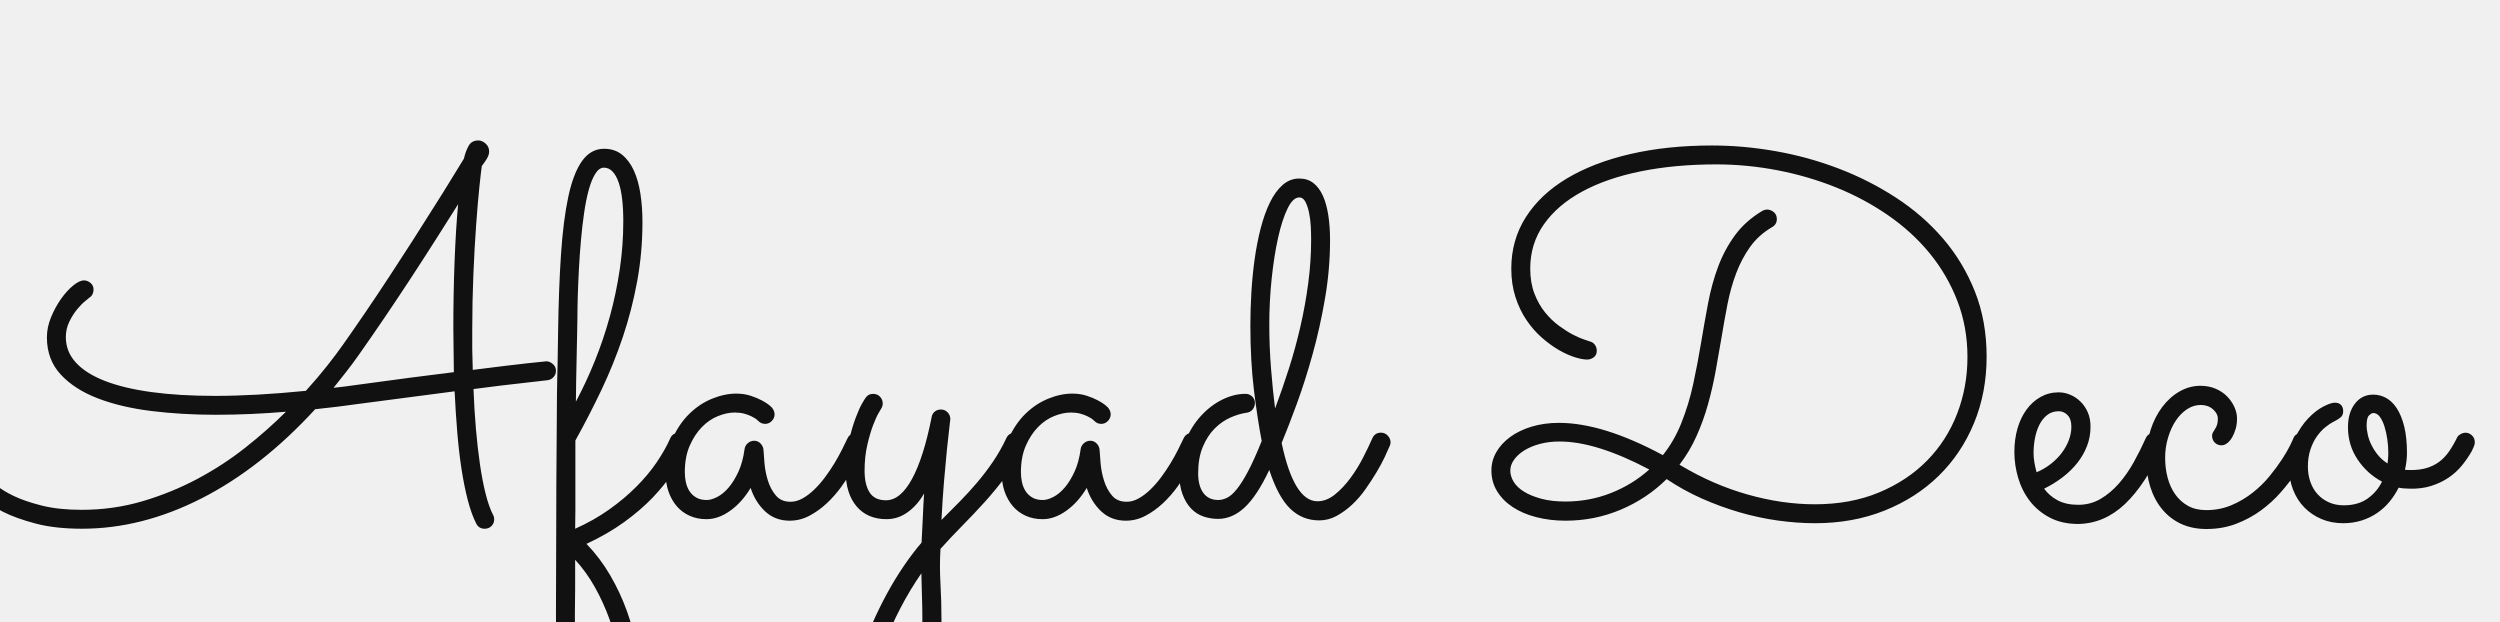
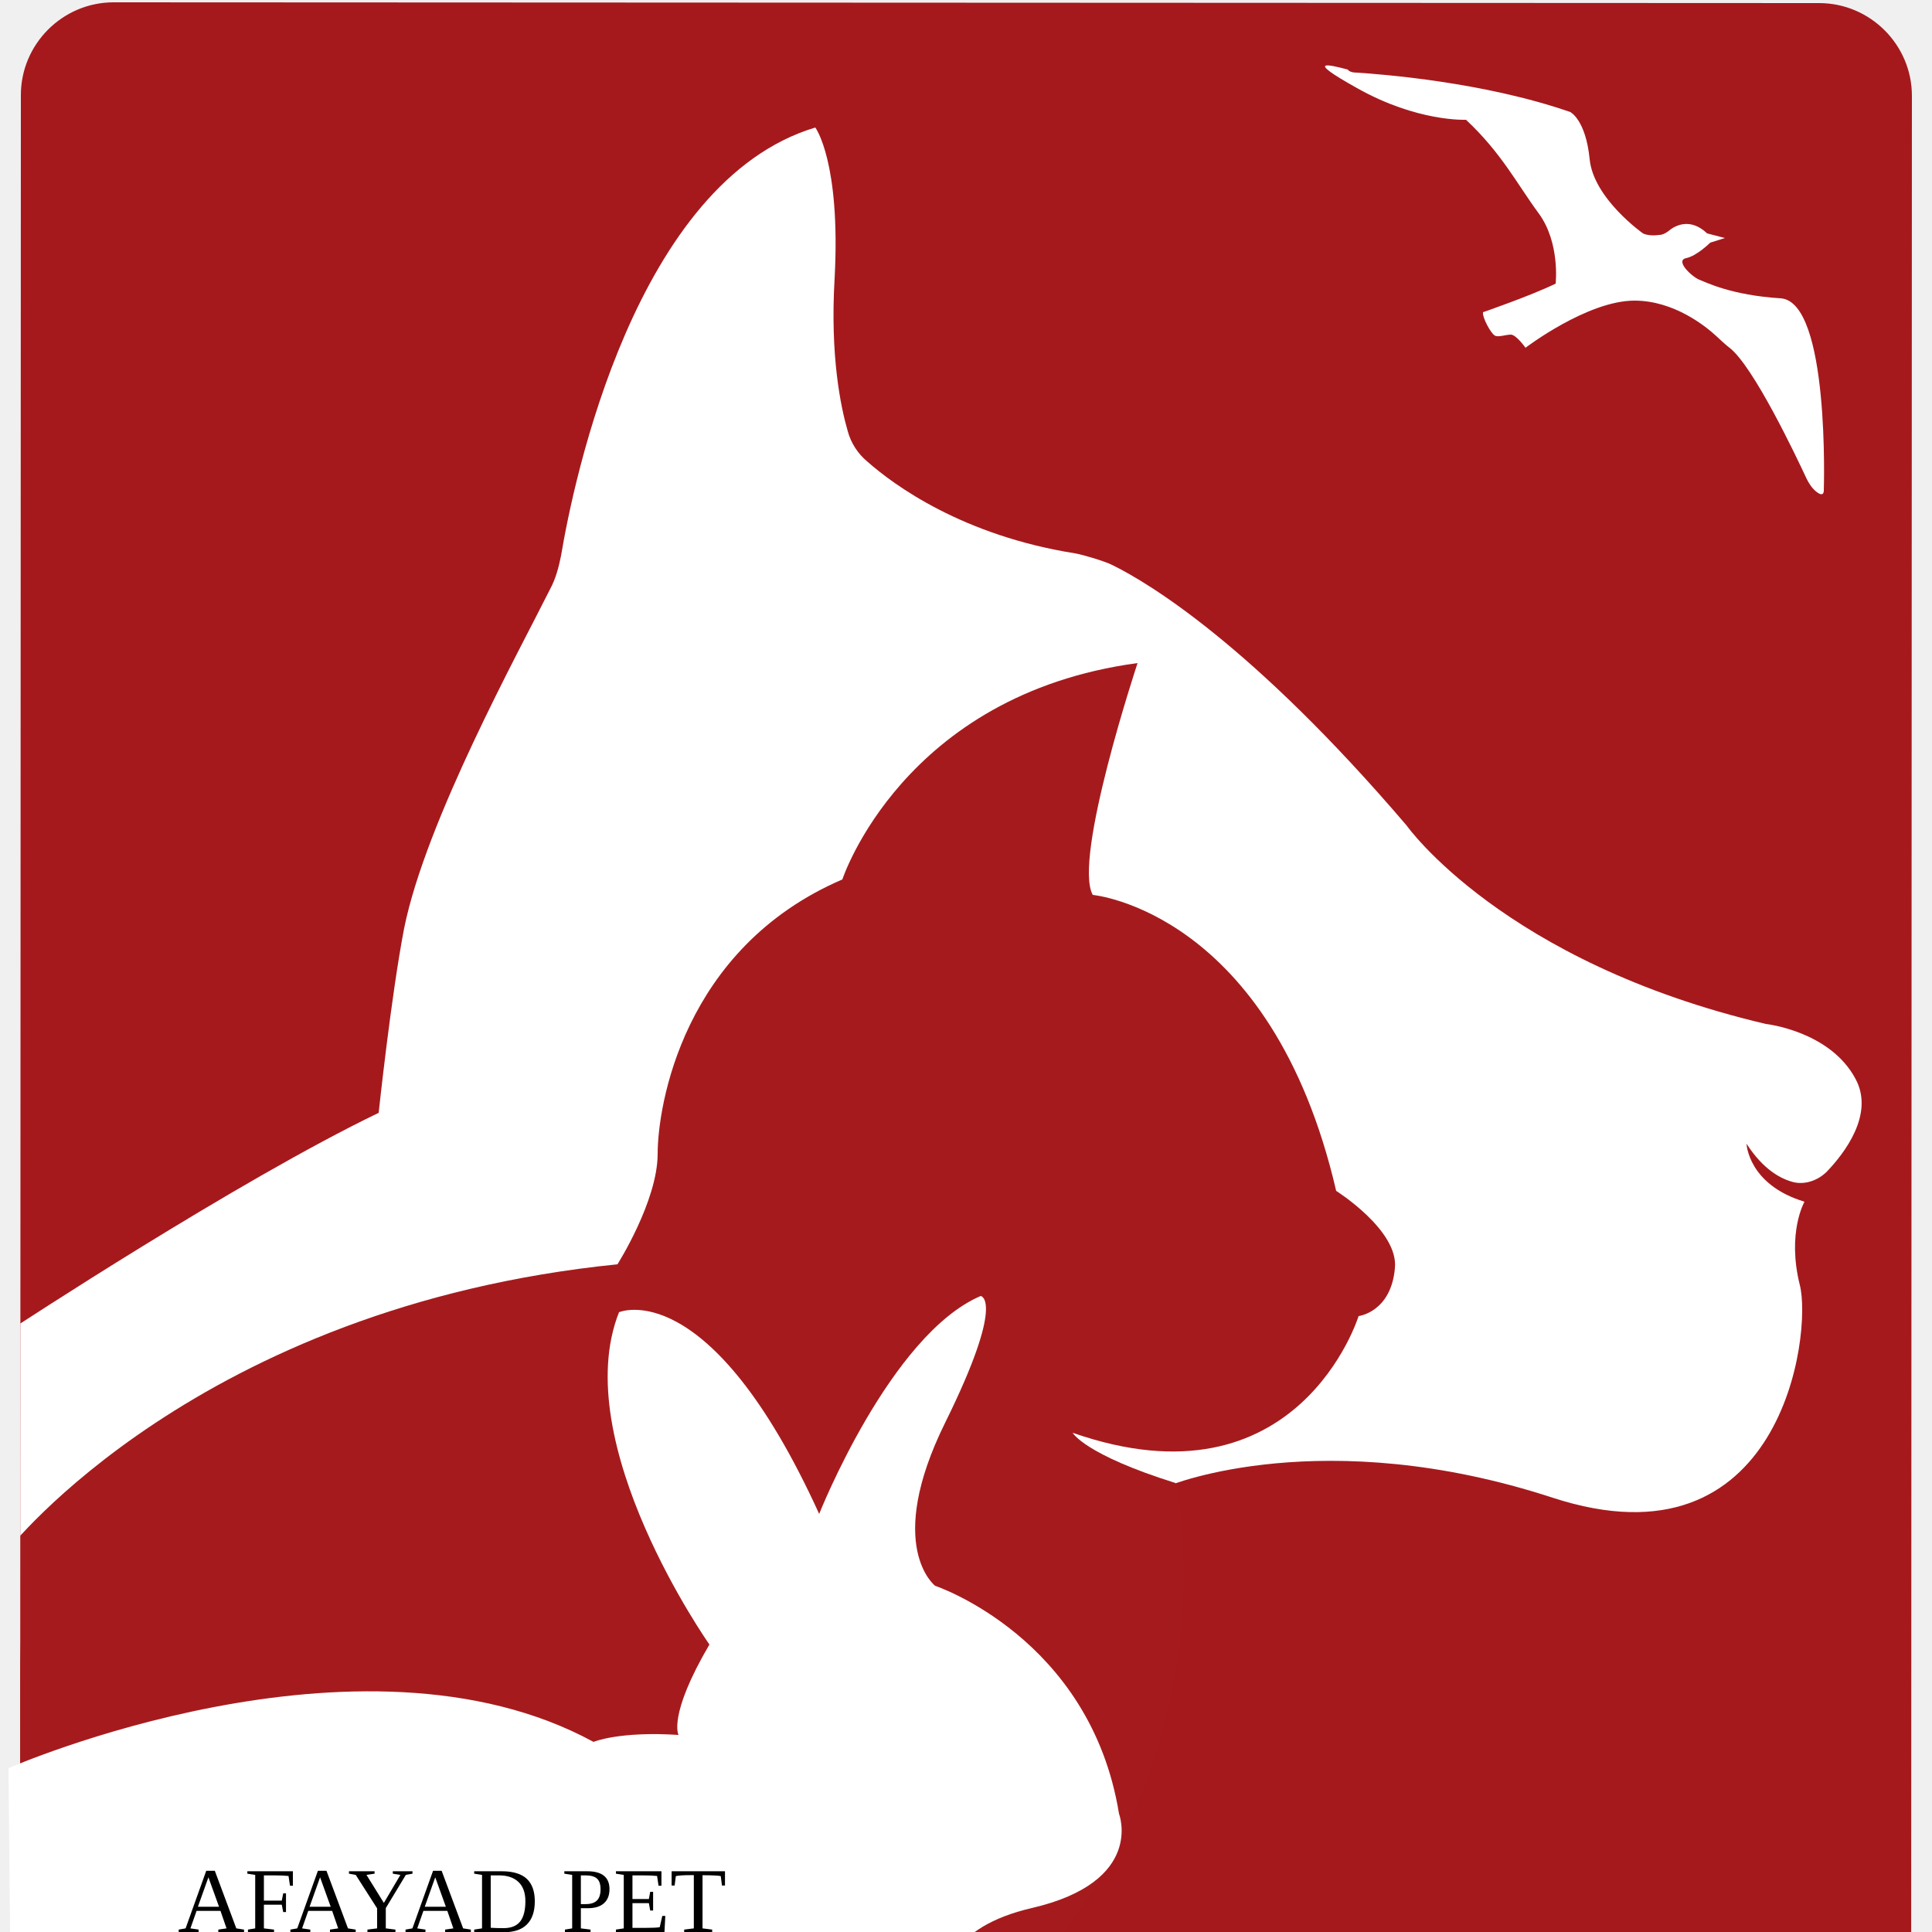
- <svg xmlns="http://www.w3.org/2000/svg" contentScriptType="text/ecmascript" version="1.2">
-   <g id="SvgjsG1154" fill="#111111">
-     <path d="M38.203 39.902 q0.078 0.137 0.078 0.332 q0 0.293 -0.205 0.508 t-0.537 0.215 q-0.215 0 -0.381 -0.098 t-0.264 -0.293 q-0.371 -0.723 -0.654 -1.807 t-0.488 -2.412 t-0.332 -2.861 t-0.205 -3.174 l-7.461 0.977 q-1.641 0.234 -3.34 0.41 q-4.18 4.551 -8.799 6.904 t-9.268 2.353 q-2.07 0 -3.584 -0.4 t-2.5 -0.898 t-1.475 -0.928 l-0.547 -0.469 q-0.195 -0.195 -0.195 -0.508 t0.215 -0.527 t0.527 -0.215 t0.527 0.234 l0.469 0.391 q0.43 0.371 1.279 0.781 t2.158 0.742 t3.106 0.332 q2.461 0 4.707 -0.664 t4.248 -1.728 t3.731 -2.432 t3.135 -2.773 q-1.387 0.117 -2.754 0.176 t-2.695 0.059 q-2.617 0 -4.98 -0.293 t-4.16 -0.986 t-2.861 -1.846 t-1.065 -2.871 q0 -0.781 0.322 -1.562 t0.771 -1.416 t0.938 -1.035 t0.84 -0.4 q0.273 0 0.508 0.195 t0.234 0.527 q0 0.176 -0.078 0.342 t-0.234 0.264 l-0.332 0.273 q-0.293 0.234 -0.625 0.635 t-0.605 0.957 t-0.273 1.201 q0 1.113 0.771 1.963 t2.246 1.426 t3.623 0.869 t4.902 0.293 q1.582 0 3.34 -0.098 t3.711 -0.293 q0.938 -1.035 1.66 -1.953 t1.23 -1.641 q0.84 -1.191 1.758 -2.539 t1.826 -2.734 t1.787 -2.754 l1.621 -2.559 q0.762 -1.191 1.367 -2.188 l0.996 -1.621 q0.117 -0.527 0.352 -0.967 t0.762 -0.439 q0.293 0 0.566 0.244 t0.273 0.615 q0 0.273 -0.195 0.586 t-0.371 0.527 q-0.059 0.371 -0.186 1.582 t-0.254 2.959 t-0.215 3.848 t-0.088 4.248 l0 1.582 l0.039 1.582 q2.93 -0.371 4.277 -0.518 t1.426 -0.146 q0.254 0 0.498 0.205 t0.244 0.537 q0 0.273 -0.186 0.479 t-0.479 0.244 l-3.574 0.41 l-2.148 0.273 q0.059 1.602 0.186 3.076 t0.312 2.744 t0.439 2.285 t0.586 1.66 z M27.559 29.824 q2.305 -0.312 4.199 -0.566 l3.398 -0.43 l-0.02 -1.68 l-0.02 -1.699 q0 -2.754 0.098 -5.264 t0.273 -4.365 l-1.719 2.715 q-0.957 1.504 -1.973 3.057 t-2.051 3.076 t-1.973 2.852 q-0.469 0.664 -0.957 1.289 t-0.977 1.23 q0.43 -0.039 0.859 -0.098 z M44.551 40.957 q1.445 -0.645 2.627 -1.484 t2.109 -1.768 t1.582 -1.895 t1.045 -1.846 q0.176 -0.43 0.664 -0.43 q0.332 0 0.537 0.225 t0.205 0.498 q0 0.156 -0.059 0.293 q-0.43 0.957 -1.094 1.982 t-1.611 2.012 t-2.217 1.904 t-2.91 1.68 q1.055 1.094 1.836 2.432 t1.299 2.783 t0.781 2.92 t0.264 2.822 q0 1.23 -0.225 2.314 t-0.664 1.885 t-1.065 1.26 t-1.426 0.459 q-1.172 0 -1.816 -0.869 t-0.947 -2.402 t-0.352 -3.613 t-0.049 -4.521 l0.02 -6.289 q0 -3.457 0.01 -3.867 t0.029 -4.053 t0.039 -3.994 t0.068 -3.711 t0.225 -5.996 t0.566 -4.453 t1.065 -2.764 t1.709 -0.947 q0.82 0 1.387 0.459 t0.918 1.23 t0.508 1.807 t0.156 2.168 q0 2.383 -0.41 4.609 t-1.113 4.316 t-1.65 4.082 t-2.022 3.926 l0 5.352 q-0.02 1.777 -0.02 1.484 z M44.609 31.113 q0.801 -1.504 1.475 -3.174 t1.162 -3.447 t0.762 -3.633 t0.273 -3.731 q0 -0.938 -0.088 -1.699 t-0.273 -1.299 t-0.469 -0.84 t-0.664 -0.303 t-0.674 0.469 t-0.508 1.25 t-0.361 1.797 t-0.244 2.119 t-0.156 2.207 t-0.088 2.07 t-0.029 1.709 l-0.02 1.113 l-0.078 3.828 z M44.551 43.359 l0 2.285 l-0.02 1.953 q0 1.816 0.02 3.594 t0.186 3.193 t0.508 2.285 t0.986 0.869 q0.586 0 0.957 -0.527 t0.576 -1.25 t0.283 -1.475 t0.078 -1.221 q0 -1.191 -0.225 -2.5 t-0.684 -2.588 t-1.123 -2.471 t-1.543 -2.148 z M67.012 34.551 q-0.078 0.156 -0.322 0.654 t-0.625 1.143 t-0.889 1.348 t-1.133 1.289 t-1.348 0.967 t-1.523 0.381 q-1.133 0 -1.904 -0.723 t-1.123 -1.816 q-0.664 1.113 -1.582 1.768 t-1.836 0.654 q-0.723 0 -1.309 -0.264 t-0.996 -0.742 t-0.635 -1.123 t-0.225 -1.406 q0 -1.523 0.518 -2.686 t1.318 -1.943 t1.768 -1.172 t1.865 -0.391 q0.605 0 1.113 0.166 t0.869 0.361 t0.557 0.352 l0.215 0.195 q0.215 0.254 0.215 0.537 t-0.215 0.508 t-0.518 0.225 t-0.518 -0.215 l-0.176 -0.156 q-0.137 -0.098 -0.371 -0.215 t-0.557 -0.205 t-0.732 -0.088 q-0.605 0 -1.289 0.273 t-1.25 0.85 t-0.947 1.445 t-0.381 2.061 q0 0.371 0.078 0.752 t0.273 0.693 t0.527 0.508 t0.82 0.195 q0.352 0 0.811 -0.234 t0.879 -0.723 t0.762 -1.23 t0.479 -1.758 q0.039 -0.273 0.254 -0.459 t0.498 -0.186 t0.488 0.215 t0.225 0.488 q0.02 0.371 0.078 1.045 t0.264 1.338 t0.615 1.152 t1.133 0.488 q0.469 0 0.928 -0.254 t0.898 -0.674 t0.84 -0.957 t0.732 -1.084 t0.586 -1.055 l0.43 -0.879 q0.098 -0.215 0.283 -0.332 t0.4 -0.117 q0.332 0 0.537 0.244 t0.205 0.518 q0 0.137 -0.059 0.273 z M72.93 40.273 q0.684 -0.684 1.387 -1.396 t1.367 -1.494 t1.24 -1.631 t1.025 -1.807 q0.098 -0.215 0.273 -0.322 t0.391 -0.107 q0.332 0 0.537 0.234 t0.205 0.527 q0 0.156 -0.059 0.293 q-0.605 1.27 -1.387 2.324 t-1.641 2.002 t-1.738 1.836 t-1.68 1.787 q-0.078 1.348 0 2.705 t0.078 2.881 q0 1.25 -0.078 2.5 t-0.254 2.393 t-0.479 2.139 t-0.771 1.728 t-1.094 1.152 t-1.465 0.42 q-1.387 0 -2.129 -0.957 t-0.742 -2.676 q0 -0.938 0.205 -2.012 t0.576 -2.217 t0.889 -2.314 t1.123 -2.285 t1.289 -2.119 t1.387 -1.826 l0.098 -1.953 q0.039 -0.996 0.098 -1.855 q-0.508 0.898 -1.26 1.445 t-1.65 0.547 q-1.484 0 -2.324 -0.996 t-0.84 -2.734 q0 -1.27 0.244 -2.314 t0.527 -1.797 t0.518 -1.152 t0.234 -0.381 q0.215 -0.332 0.605 -0.332 q0.332 0 0.537 0.225 t0.205 0.518 q0 0.215 -0.117 0.391 q0.02 -0.02 -0.186 0.322 t-0.449 0.986 t-0.449 1.543 t-0.205 1.973 t0.391 1.68 t1.27 0.605 q1.113 0 2.012 -1.65 t1.523 -4.795 q0.039 -0.254 0.234 -0.42 t0.488 -0.166 t0.508 0.215 t0.215 0.527 q0 0.059 -0.078 0.693 t-0.186 1.69 t-0.225 2.451 t-0.195 2.978 z M71.367 44.414 q-0.879 1.27 -1.611 2.676 t-1.26 2.793 t-0.82 2.656 t-0.293 2.275 t0.332 1.582 t1.055 0.576 q0.645 0 1.143 -0.635 t0.84 -1.807 t0.518 -2.842 t0.176 -3.74 q0 -0.84 -0.029 -1.699 t-0.049 -1.836 z M93.047 34.551 q-0.078 0.156 -0.322 0.654 t-0.625 1.143 t-0.889 1.348 t-1.133 1.289 t-1.348 0.967 t-1.523 0.381 q-1.133 0 -1.904 -0.723 t-1.123 -1.816 q-0.664 1.113 -1.582 1.768 t-1.836 0.654 q-0.723 0 -1.309 -0.264 t-0.996 -0.742 t-0.635 -1.123 t-0.225 -1.406 q0 -1.523 0.518 -2.686 t1.318 -1.943 t1.768 -1.172 t1.865 -0.391 q0.605 0 1.113 0.166 t0.869 0.361 t0.557 0.352 l0.215 0.195 q0.215 0.254 0.215 0.537 t-0.215 0.508 t-0.518 0.225 t-0.518 -0.215 l-0.176 -0.156 q-0.137 -0.098 -0.371 -0.215 t-0.557 -0.205 t-0.732 -0.088 q-0.605 0 -1.289 0.273 t-1.25 0.85 t-0.947 1.445 t-0.381 2.061 q0 0.371 0.078 0.752 t0.273 0.693 t0.527 0.508 t0.82 0.195 q0.352 0 0.811 -0.234 t0.879 -0.723 t0.762 -1.23 t0.479 -1.758 q0.039 -0.273 0.254 -0.459 t0.498 -0.186 t0.488 0.215 t0.225 0.488 q0.02 0.371 0.078 1.045 t0.264 1.338 t0.615 1.152 t1.133 0.488 q0.469 0 0.928 -0.254 t0.898 -0.674 t0.84 -0.957 t0.732 -1.084 t0.586 -1.055 l0.43 -0.879 q0.098 -0.215 0.283 -0.332 t0.4 -0.117 q0.332 0 0.537 0.244 t0.205 0.518 q0 0.137 -0.059 0.273 z M99.277 34.316 q0.957 4.512 2.773 4.512 q0.703 0 1.348 -0.518 t1.201 -1.27 t0.986 -1.592 t0.703 -1.465 q0.195 -0.469 0.684 -0.469 q0.312 0 0.527 0.234 t0.215 0.508 q0 0.156 -0.059 0.273 q-0.137 0.332 -0.4 0.889 t-0.645 1.191 t-0.85 1.299 t-1.035 1.191 t-1.201 0.869 t-1.338 0.342 q-1.309 0 -2.246 -0.908 t-1.621 -2.998 q-0.938 1.992 -1.895 2.891 t-2.07 0.898 q-0.586 0 -1.133 -0.186 t-0.957 -0.615 t-0.664 -1.103 t-0.254 -1.65 q0 -1.348 0.469 -2.48 t1.211 -1.943 t1.65 -1.26 t1.807 -0.449 q0.293 0 0.508 0.205 t0.215 0.498 t-0.176 0.508 t-0.469 0.254 q-0.586 0.078 -1.25 0.371 t-1.221 0.85 t-0.918 1.416 t-0.361 2.051 q0 0.977 0.4 1.523 t1.162 0.547 q0.312 0 0.664 -0.166 t0.752 -0.654 t0.879 -1.387 t1.065 -2.363 q-0.332 -1.719 -0.605 -3.965 t-0.273 -5.019 q0 -1.211 0.078 -2.529 t0.254 -2.578 t0.469 -2.393 t0.713 -1.992 t0.986 -1.357 t1.289 -0.498 q0.645 0 1.094 0.352 t0.732 0.977 t0.42 1.504 t0.137 1.934 q0 2.266 -0.391 4.531 t-0.967 4.336 t-1.221 3.828 t-1.172 3.027 z M101.562 18.574 q0 -0.488 -0.029 -1.055 t-0.137 -1.065 t-0.283 -0.83 t-0.469 -0.332 q-0.488 0 -0.908 0.859 t-0.732 2.256 t-0.498 3.164 t-0.186 3.564 q0 1.719 0.137 3.438 t0.312 3.066 q0.566 -1.504 1.074 -3.096 t0.889 -3.252 t0.605 -3.35 t0.225 -3.369 z M132.636 11.27 q2.402 0 4.902 0.439 t4.863 1.338 t4.453 2.256 t3.652 3.174 t2.471 4.102 t0.908 5.059 t-0.977 5.137 t-2.734 4.082 t-4.199 2.695 t-5.371 0.977 q-1.387 0 -2.871 -0.205 t-2.969 -0.635 t-2.92 -1.065 t-2.744 -1.514 q-1.543 1.523 -3.564 2.373 t-4.268 0.85 q-1.211 0 -2.266 -0.273 t-1.826 -0.781 t-1.211 -1.23 t-0.439 -1.602 q0 -0.762 0.381 -1.426 t1.074 -1.172 t1.66 -0.801 t2.119 -0.293 q3.398 0 8.047 2.5 q0.859 -1.074 1.406 -2.422 q0.605 -1.504 0.947 -3.096 t0.605 -3.174 t0.547 -3.086 t0.781 -2.832 t1.309 -2.432 t2.119 -1.885 q0.195 -0.098 0.352 -0.098 q0.273 0 0.518 0.195 t0.244 0.547 q0 0.41 -0.371 0.625 q-1.035 0.605 -1.689 1.514 t-1.084 2.041 t-0.684 2.441 t-0.488 2.734 q-0.195 1.172 -0.43 2.451 t-0.586 2.539 t-0.889 2.461 t-1.318 2.217 l0.098 0.059 q2.48 1.484 5.156 2.246 t5.234 0.762 q2.773 0 4.971 -0.918 t3.721 -2.471 t2.324 -3.623 t0.801 -4.394 t-0.781 -4.346 t-2.139 -3.682 t-3.223 -2.949 t-4.023 -2.158 t-4.531 -1.328 t-4.756 -0.459 q-3.203 0 -5.85 0.537 t-4.551 1.572 t-2.959 2.539 t-1.055 3.418 q0 1.094 0.322 1.934 t0.82 1.455 t1.084 1.045 t1.094 0.693 t0.879 0.381 l0.41 0.137 q0.254 0.059 0.4 0.264 t0.146 0.459 q0 0.332 -0.234 0.508 t-0.508 0.176 q-0.391 0 -0.977 -0.186 t-1.24 -0.566 t-1.309 -0.957 t-1.182 -1.357 t-0.85 -1.777 t-0.322 -2.207 q0 -2.207 1.123 -3.975 t3.174 -2.998 t4.912 -1.895 t6.357 -0.664 z M127.753 36.367 q-2.031 -1.074 -3.77 -1.621 t-3.184 -0.547 q-0.82 0 -1.514 0.186 t-1.201 0.498 t-0.801 0.723 t-0.293 0.85 t0.264 0.869 t0.801 0.762 t1.338 0.547 t1.875 0.215 q1.836 0 3.506 -0.654 t2.978 -1.826 z M158.34 37.852 q0.41 0.566 1.055 0.908 t1.592 0.342 t1.728 -0.459 t1.426 -1.201 t1.152 -1.66 t0.918 -1.836 q0.098 -0.215 0.273 -0.322 t0.391 -0.107 q0.332 0 0.537 0.234 t0.205 0.508 q0 0.098 -0.02 0.166 t-0.059 0.146 q-1.348 2.969 -2.939 4.473 t-3.603 1.543 q-1.289 0 -2.227 -0.498 t-1.543 -1.289 t-0.898 -1.787 t-0.293 -1.992 t0.244 -1.836 t0.703 -1.465 t1.094 -0.977 t1.397 -0.352 q0.449 0 0.889 0.186 t0.791 0.527 t0.566 0.83 t0.215 1.113 q0 0.801 -0.273 1.504 t-0.752 1.309 t-1.143 1.113 t-1.426 0.879 z M157.754 36.582 q0.605 -0.254 1.104 -0.645 t0.85 -0.859 t0.547 -0.986 t0.195 -1.045 q0 -0.586 -0.293 -0.889 t-0.684 -0.303 q-0.527 0 -0.898 0.293 t-0.605 0.762 t-0.342 1.045 t-0.107 1.143 q0 0.352 0.068 0.742 t0.166 0.742 z M178.985 34.59 q-0.117 0.215 -0.4 0.781 t-0.762 1.279 t-1.143 1.475 t-1.523 1.397 t-1.924 1.045 t-2.314 0.41 q-1.113 0 -1.973 -0.4 t-1.465 -1.133 t-0.918 -1.728 t-0.312 -2.188 t0.332 -2.217 t0.908 -1.787 t1.338 -1.201 t1.621 -0.439 q0.645 0 1.172 0.225 t0.889 0.596 t0.566 0.82 t0.205 0.889 t-0.107 0.811 t-0.273 0.654 t-0.381 0.449 t-0.43 0.166 q-0.332 0 -0.537 -0.215 t-0.205 -0.527 q0 -0.156 0.078 -0.273 l0.156 -0.254 q0.078 -0.117 0.146 -0.303 t0.068 -0.479 q0 -0.41 -0.381 -0.742 t-0.947 -0.332 t-1.065 0.332 t-0.869 0.889 t-0.596 1.309 t-0.225 1.572 t0.195 1.543 t0.586 1.279 t0.986 0.889 t1.416 0.332 q1.055 0 1.953 -0.381 t1.641 -0.967 t1.309 -1.279 t0.967 -1.309 t0.625 -1.074 t0.264 -0.576 q0.078 -0.195 0.264 -0.303 t0.4 -0.107 q0.332 0 0.537 0.234 t0.205 0.527 q0 0.117 -0.078 0.312 z M186.66 37.852 q-0.488 0 -0.859 -0.078 q-0.293 0.586 -0.703 1.084 t-0.947 0.869 t-1.201 0.586 t-1.445 0.215 q-0.918 0 -1.68 -0.322 t-1.328 -0.898 t-0.879 -1.387 t-0.312 -1.787 q0 -1.25 0.449 -2.178 t1.035 -1.543 t1.172 -0.918 t0.898 -0.303 t0.479 0.176 t0.166 0.488 t-0.205 0.479 t-0.518 0.322 t-0.664 0.439 t-0.654 0.713 t-0.498 1.016 t-0.195 1.309 q0 0.645 0.195 1.201 t0.566 0.957 t0.879 0.625 t1.133 0.225 q1.113 0 1.846 -0.518 t1.123 -1.318 q-1.152 -0.605 -1.895 -1.719 t-0.742 -2.5 q0 -1.113 0.537 -1.816 t1.416 -0.703 q0.527 0 0.996 0.254 t0.83 0.801 t0.576 1.406 t0.215 2.051 q0 0.625 -0.156 1.309 q0.117 0.02 0.234 0.02 l0.254 0 q0.664 0 1.191 -0.156 t0.957 -0.469 t0.771 -0.801 t0.654 -1.133 q0.059 -0.117 0.254 -0.225 t0.391 -0.107 q0.254 0 0.479 0.205 t0.225 0.537 q0 0.156 -0.078 0.342 t-0.156 0.342 q-0.332 0.586 -0.771 1.123 t-1.035 0.938 t-1.338 0.635 t-1.66 0.215 z M183.32 32.93 q0 0.371 0.098 0.781 t0.303 0.811 t0.508 0.762 t0.713 0.615 q0.059 -0.41 0.059 -0.801 q0 -0.527 -0.078 -1.074 t-0.225 -1.006 t-0.361 -0.742 t-0.508 -0.283 q-0.117 0 -0.312 0.176 t-0.195 0.762 z" />
+ <svg xmlns="http://www.w3.org/2000/svg" xmlns:xlink="http://www.w3.org/1999/xlink" height="250px" width="250px" contentScriptType="text/ecmascript" version="1.2">
+   <style type="text/css">
+ 	.st0{fill:#444444;}
+ 	.st1{fill:#A51B1D;}
+ 	.st2{fill:none;stroke:#444444;stroke-width:0.2;stroke-miterlimit:10;}
+ 	.st3{clip-path:url(#SVGID_2_);fill:#A5191D;}
+ 	.st4{clip-path:url(#SVGID_2_);fill:#FFFFFF;}
+ 	.st5{clip-path:url(#SVGID_2_);fill:#A51B1D;}
+ 	.st6{fill:#FFFFFF;}
+ </style>
+   <g>
+     <defs>
+       <path id="SVGID_1_" d="M247.4,12.4l-0.1,255L2.6,267.3l0.1-255c0-6.6,5.4-12,12-12l220.7,0.1C242,0.4,247.4,5.8,247.4,12.4z" />
+     </defs>
+     <clipPath id="SVGID_2_">
+       <use xlink:href="#SVGID_1_" style="overflow:visible;" />
+     </clipPath>
+     <path class="st3" d="M247.7,11.6l-0.1,258l-245-0.1l0.1-258c0-6.6,5.4-12,12-12l221,0.1C242.3-0.4,247.7,5,247.7,11.6z" />
+     <path id="Chien" class="st4" d="M1.5,172c0,0,29.2-19.2,47.5-28c0,0,1.6-15.1,3.3-23.9c2.8-13.9,14.9-35.9,18.9-43.9   c0.7-1.3,1.1-2.8,1.4-4.3c1.6-9.6,9.6-48.4,32.9-55.4c0,0,3.3,4.4,2.5,19.5c-0.6,10.1,0.8,16.7,1.7,19.8c0.4,1.5,1.3,2.9,2.5,3.9   c3.5,3.1,12.4,9.6,26.9,11.9c1.1,0.2,3.8,1,4.8,1.5c4.7,2.3,18.2,10.4,38.1,33.7c0,0,12.5,17.7,46.5,25.7c0,0,8.3,0.9,11.6,7.1   c2.5,4.6-1.5,9.7-3.7,12c-1.1,1.1-2.7,1.7-4.2,1.4c-1.7-0.4-4-1.6-6.2-5c0,0,0.2,5.3,7.5,7.5c0,0-2.3,4-0.6,10.8   c1.6,6.3-2.3,37.2-32,27.5s-49.5-1.6-49.5-1.6s1.5,3.9-4.1,29.3s-31.6,42.1-39.3,41.8c-7.7-0.2-103.9,2.1-103.9,2.1L1.5,172z" />
+     <path id="Chat" class="st5" d="M1,200.6c0,0,24.5-31.5,78.9-37c0,0,5.2-8.2,5.2-14.3c0-6.1,3.2-26.6,23.9-35.5   c0,0,7.8-23.9,38.2-28c0,0-8.4,25.3-5.8,30c0,0,23.1,2.1,31.5,38.3c0,0,8.1,5.1,7.6,10c-0.5,5.7-4.7,6.2-4.7,6.2s-7.8,25.3-37,15.1   c0,0,1.5,2.8,13.3,6.5c0,0,9.8,42.5-30.8,74.9L1,266.8V200.6z" />
+     <path id="Oiseau" class="st4" d="M175.6,9.4c3.1,0.2,16.4,1.2,27.6,5.1c0,0,2,1,2.5,6.1s6.9,9.6,6.9,9.6s0.7,0.4,2.1,0.2   c0.4,0,0.8-0.2,1.2-0.5c0.8-0.7,2.8-1.8,5,0.3l2.3,0.6l-1.9,0.6c0,0-1.7,1.7-3.1,2c-1.5,0.3,0.7,2.4,1.7,2.8   c0.8,0.3,4.1,2,10.5,2.4s5.6,24.8,5.6,24.8s0.1,1.1-1,0.2c-0.5-0.4-0.9-1-1.2-1.6c-1.4-3-6.9-14.6-10-17c-0.3-0.2-1.5-1.3-1.7-1.5   c-1.4-1.3-5.5-4.6-10.6-4.6c-6.1,0-14.1,6.1-14.1,6.1s-1.2-1.7-1.9-1.7c-0.7,0-1.7,0.4-2.1,0.1c-0.5-0.3-1.6-2.3-1.5-3   c0,0,6.1-2.1,9.4-3.7c0,0,0.6-5.3-2.2-9.1s-4.8-7.8-9.4-12.1c0,0-6.3,0.3-14.1-4.1c-7-3.9-3.5-3-1.2-2.4   C174.6,9.3,175.1,9.4,175.6,9.4z" />
+   </g>
+   <path id="Lapin_1_" class="st6" d="M1.1,228.8c0,0,45.4-19.9,75.7-3.4c0,0,3.3-1.4,11-0.9c0,0-1.4-2.5,4-11.7c0,0-18.4-26.1-11.7-43  c0,0,11.7-5.1,25.9,26.1c0,0,9.2-23.2,20.9-28.2c0,0,3.3,0.4-4.6,16.4s-1.3,21.1-1.3,21.1s20.1,6.7,23.8,29.5c0,0,3.4,8.8-11.3,12.2  c-21,4.9-7.1,23.5-7.1,23.5L1.5,270.9" />
+   <g>
+     <text x="23" y="250" fill="444444" font="90px">AFAYAD PET</text>
  </g>
</svg>
